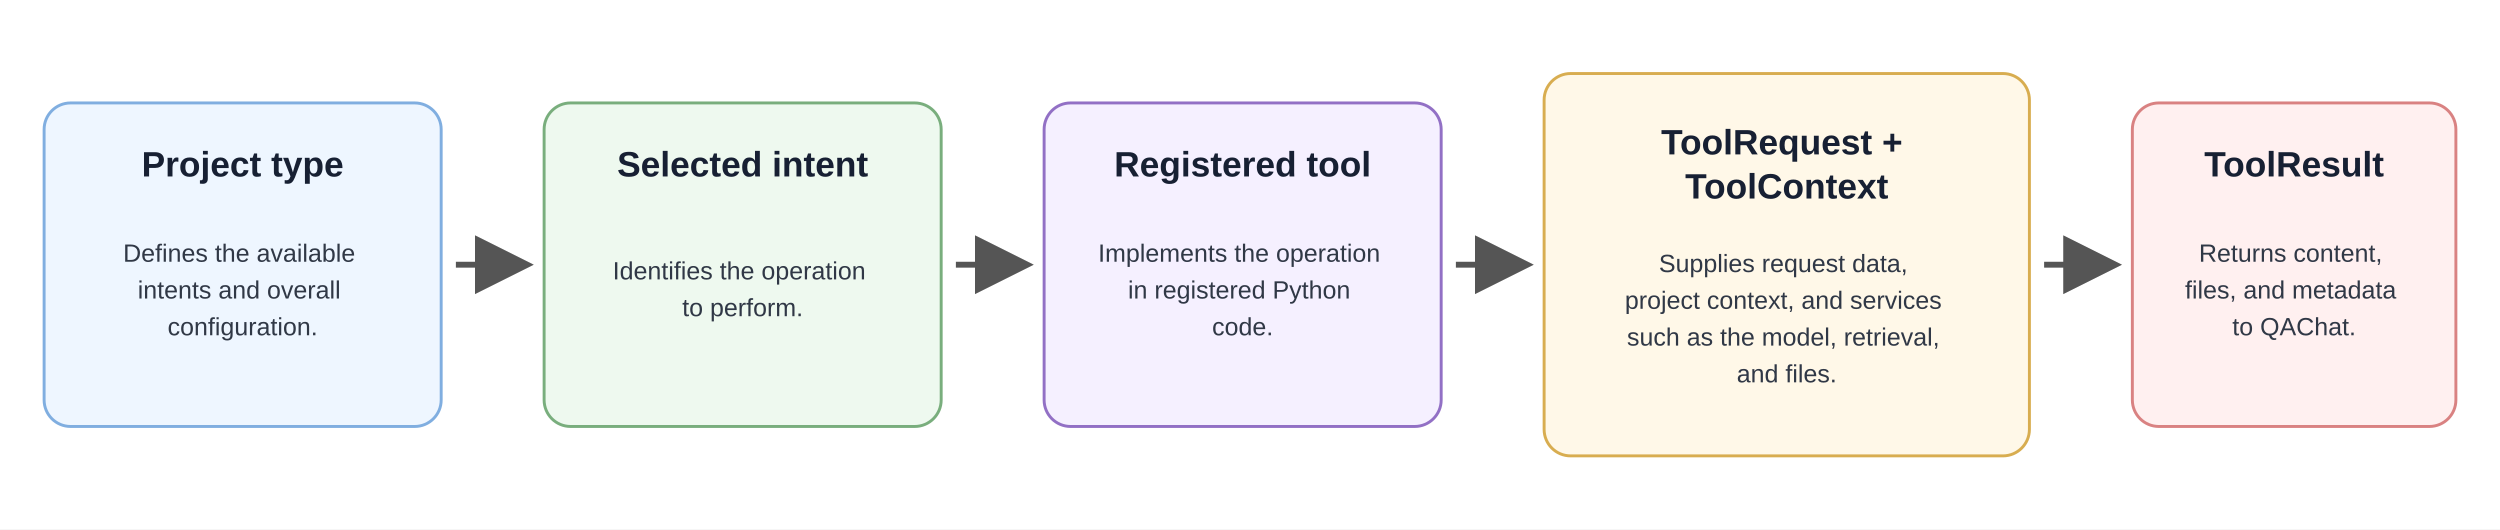
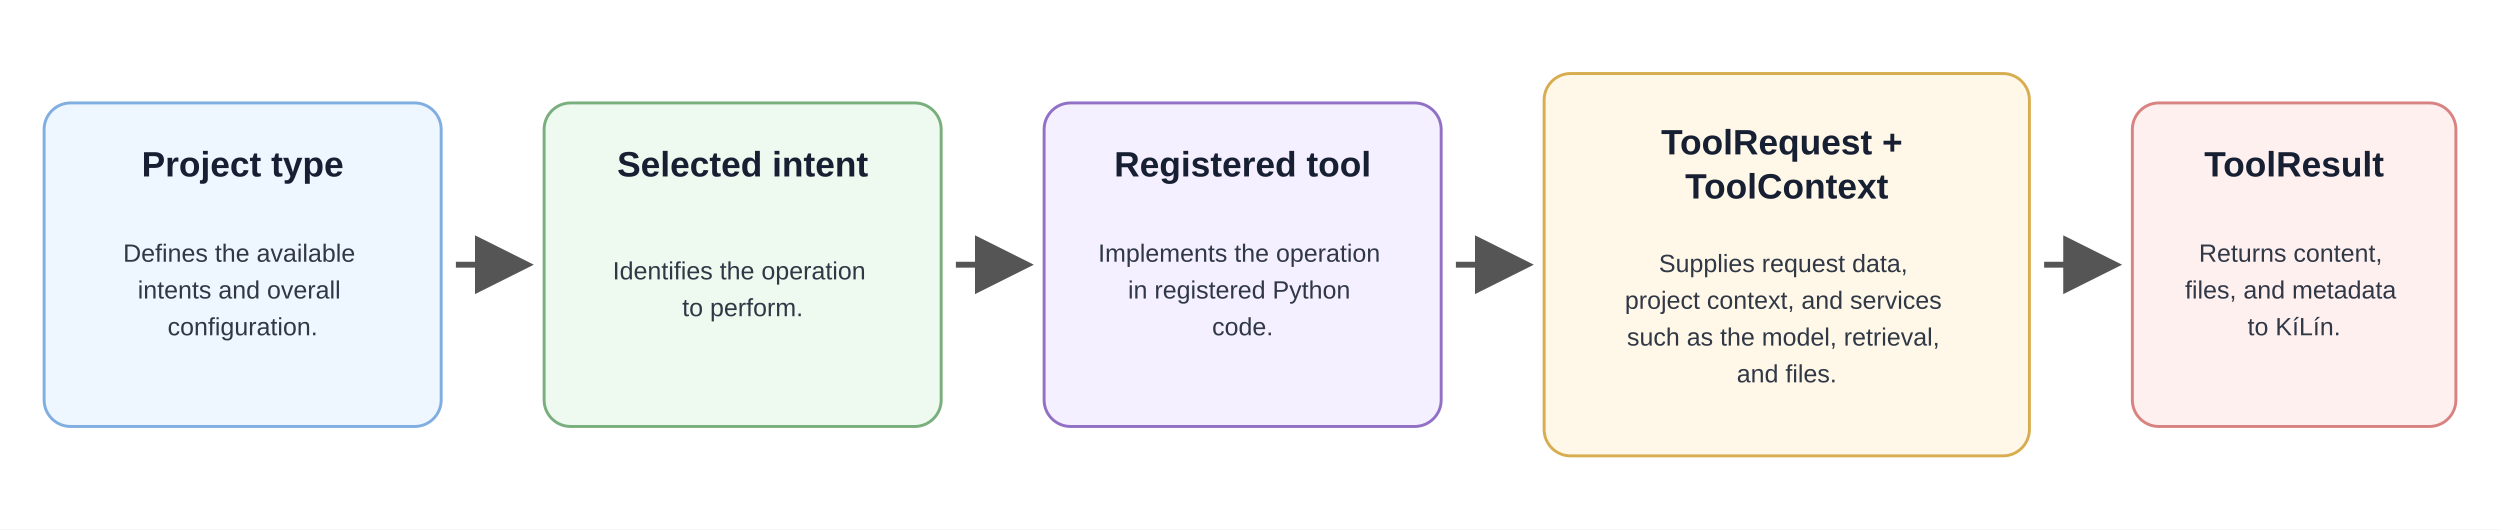
<svg xmlns="http://www.w3.org/2000/svg" width="1700" height="360" viewBox="0 0 1700 360" role="img" aria-labelledby="title desc">
  <defs>
    <marker id="arrow" markerWidth="10" markerHeight="10" refX="8" refY="5" orient="auto" markerUnits="strokeWidth">
      <path d="M0,0 L10,5 L0,10 z" fill="#555" />
    </marker>
    <style>
      .heading { font: 700 24px Arial, Helvetica, sans-serif; fill: #172033; }
      .body { font: 17px Arial, Helvetica, sans-serif; fill: #303846; }
      .arrow { stroke: #555; stroke-width: 4; fill: none; marker-end: url(#arrow); }
      .box { stroke-width: 2; }
    </style>
  </defs>
  <rect width="1700" height="360" fill="#ffffff" />
  <rect class="box" x="30" y="70" width="270" height="220" rx="18" fill="#eef6ff" stroke="#80aee0" />
  <text class="heading" x="165" y="120" text-anchor="middle">Project type</text>
  <text class="body" x="165" y="178" text-anchor="middle">
    <tspan x="165">Defines the available</tspan>
    <tspan x="165" dy="25">intents and overall</tspan>
    <tspan x="165" dy="25">configuration.</tspan>
  </text>
  <path class="arrow" d="M310 180 H355" />
  <rect class="box" x="370" y="70" width="270" height="220" rx="18" fill="#eef9ef" stroke="#79ae7d" />
  <text class="heading" x="505" y="120" text-anchor="middle">Selected intent</text>
  <text class="body" x="505" y="190" text-anchor="middle">
    <tspan x="505">Identifies the operation</tspan>
    <tspan x="505" dy="25">to perform.</tspan>
  </text>
  <path class="arrow" d="M650 180 H695" />
  <rect class="box" x="710" y="70" width="270" height="220" rx="18" fill="#f5f0ff" stroke="#9270c5" />
  <text class="heading" x="845" y="120" text-anchor="middle">Registered tool</text>
  <text class="body" x="845" y="178" text-anchor="middle">
    <tspan x="845">Implements the operation</tspan>
    <tspan x="845" dy="25">in registered Python</tspan>
    <tspan x="845" dy="25">code.</tspan>
  </text>
  <path class="arrow" d="M990 180 H1035" />
  <rect class="box" x="1050" y="50" width="330" height="260" rx="18" fill="#fff8e8" stroke="#d8ad50" />
  <text class="heading" x="1215" y="105" text-anchor="middle">
    <tspan x="1215">ToolRequest +</tspan>
    <tspan x="1215" dy="30">ToolContext</tspan>
  </text>
  <text class="body" x="1215" y="185" text-anchor="middle">
    <tspan x="1215">Supplies request data,</tspan>
    <tspan x="1215" dy="25">project context, and services</tspan>
    <tspan x="1215" dy="25">such as the model, retrieval,</tspan>
    <tspan x="1215" dy="25">and files.</tspan>
  </text>
  <path class="arrow" d="M1390 180 H1435" />
  <rect class="box" x="1450" y="70" width="220" height="220" rx="18" fill="#fff0f0" stroke="#d98282" />
  <text class="heading" x="1560" y="120" text-anchor="middle">ToolResult</text>
  <text class="body" x="1560" y="178" text-anchor="middle">
    <tspan x="1560">Returns content,</tspan>
    <tspan x="1560" dy="25">files, and metadata</tspan>
-     <tspan x="1560" dy="25">to QAChat.</tspan>
+     <tspan x="1560" dy="25">to KíLín.</tspan>
  </text>
</svg>
